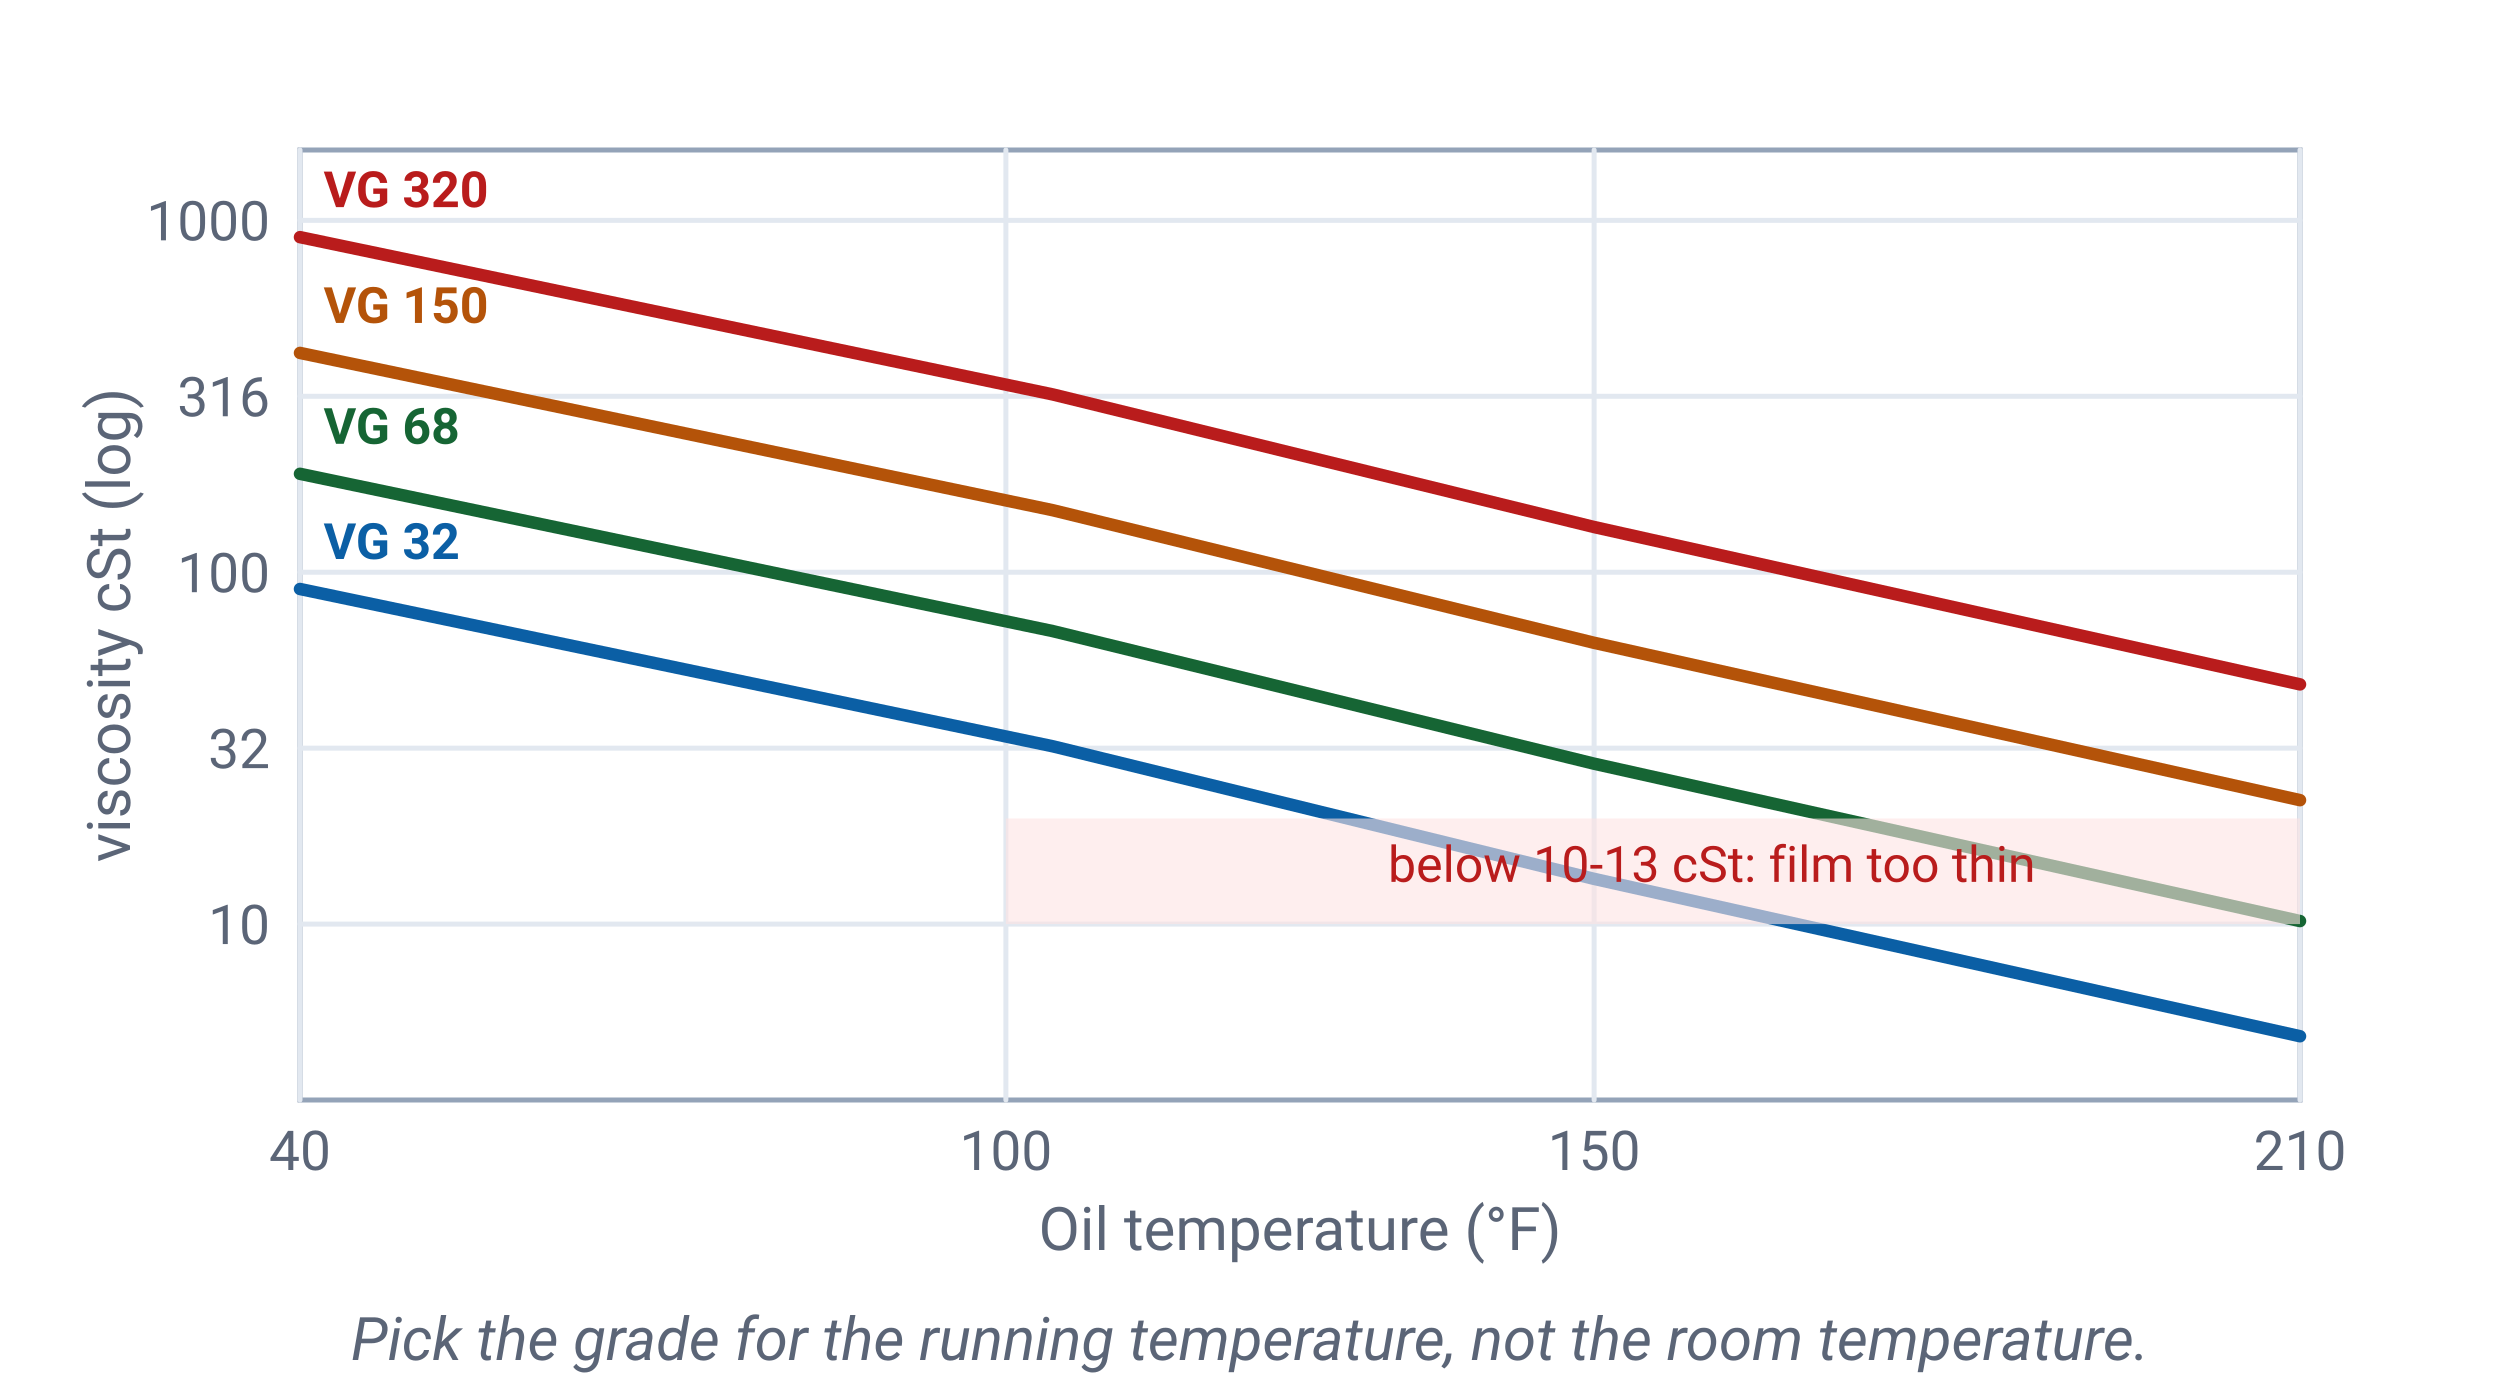
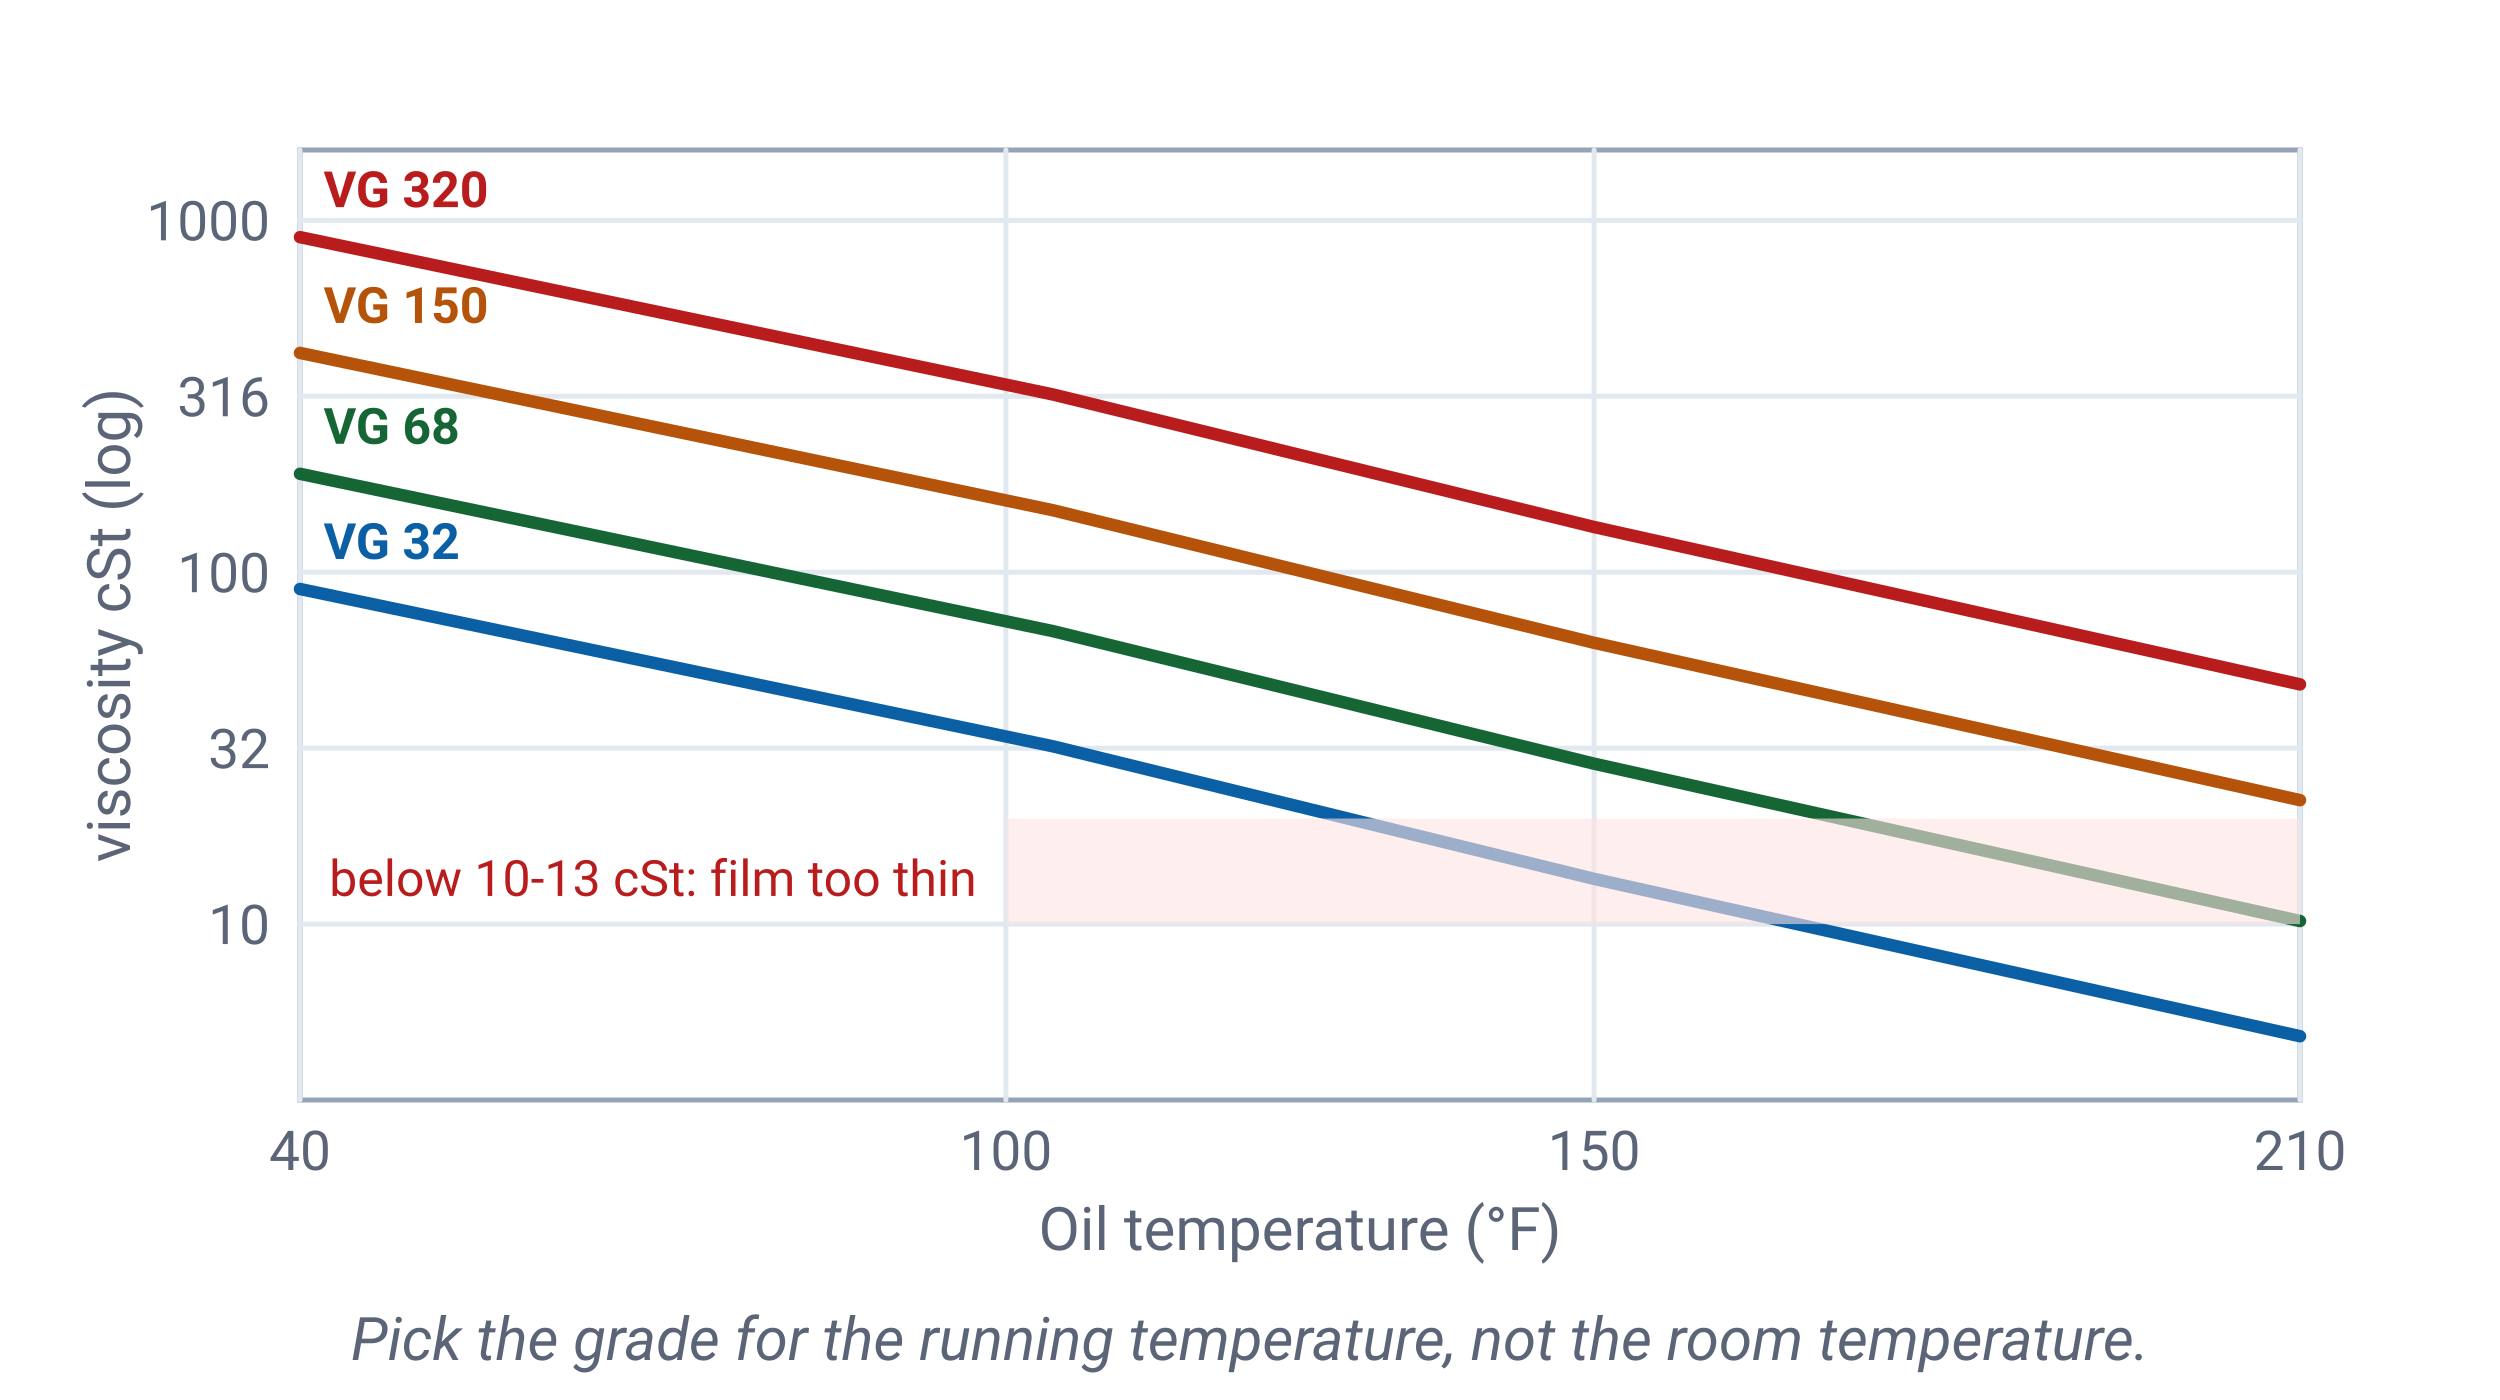
<svg xmlns="http://www.w3.org/2000/svg" viewBox="0 0 500 280" width="500" height="280" font-family="system-ui, -apple-system, Segoe UI, Roboto, Helvetica, Arial, sans-serif" font-size="13" fill="#1a2233">
  <defs>
    <marker id="arr" viewBox="0 0 10 10" refX="9" refY="5" markerWidth="7" markerHeight="7" orient="auto-start-reverse">
      <path d="M0,0 L10,5 L0,10 z" fill="context-stroke" />
    </marker>
    <marker id="dot" viewBox="0 0 10 10" refX="5" refY="5" markerWidth="5" markerHeight="5">
      <circle cx="5" cy="5" r="4" fill="context-stroke" />
    </marker>
    <pattern id="hatch" width="7" height="7" patternUnits="userSpaceOnUse" patternTransform="rotate(45)">
      <line x1="0" y1="0" x2="0" y2="7" stroke="#64748b" stroke-width="1.2" />
    </pattern>
    <pattern id="hatch2" width="7" height="7" patternUnits="userSpaceOnUse" patternTransform="rotate(-45)">
      <line x1="0" y1="0" x2="0" y2="7" stroke="#0b5fa5" stroke-width="1.2" />
    </pattern>
    <pattern id="dots" width="6" height="6" patternUnits="userSpaceOnUse">
      <circle cx="3" cy="3" r="1" fill="#64748b" />
    </pattern>
  </defs>
  <rect width="500" height="280" fill="#ffffff" />
  <rect x="60" y="30" width="400" height="190" fill="#ffffff" stroke="#94a3b8" stroke-width="1" />
  <line x1="60" y1="184.815" x2="460" y2="184.815" stroke="#e2e8f0" stroke-width="1" stroke-linecap="round" />
  <text x="54" y="188.815" font-size="11" text-anchor="end" fill="#5b6577">10</text>
  <line x1="60" y1="149.63" x2="460" y2="149.63" stroke="#e2e8f0" stroke-width="1" stroke-linecap="round" />
  <text x="54" y="153.63" font-size="11" text-anchor="end" fill="#5b6577">32</text>
  <line x1="60" y1="114.444" x2="460" y2="114.444" stroke="#e2e8f0" stroke-width="1" stroke-linecap="round" />
  <text x="54" y="118.444" font-size="11" text-anchor="end" fill="#5b6577">100</text>
  <line x1="60" y1="79.259" x2="460" y2="79.259" stroke="#e2e8f0" stroke-width="1" stroke-linecap="round" />
  <text x="54" y="83.259" font-size="11" text-anchor="end" fill="#5b6577">316</text>
  <line x1="60" y1="44.074" x2="460" y2="44.074" stroke="#e2e8f0" stroke-width="1" stroke-linecap="round" />
  <text x="54" y="48.074" font-size="11" text-anchor="end" fill="#5b6577">1000</text>
  <line x1="60" y1="30" x2="60" y2="220" stroke="#e2e8f0" stroke-width="1" stroke-linecap="round" />
  <text x="60" y="234" font-size="11" text-anchor="middle" fill="#5b6577">40</text>
  <line x1="201.176" y1="30" x2="201.176" y2="220" stroke="#e2e8f0" stroke-width="1" stroke-linecap="round" />
  <text x="201.176" y="234" font-size="11" text-anchor="middle" fill="#5b6577">100</text>
  <line x1="318.824" y1="30" x2="318.824" y2="220" stroke="#e2e8f0" stroke-width="1" stroke-linecap="round" />
  <text x="318.824" y="234" font-size="11" text-anchor="middle" fill="#5b6577">150</text>
  <line x1="460" y1="30" x2="460" y2="220" stroke="#e2e8f0" stroke-width="1" stroke-linecap="round" />
  <text x="460" y="234" font-size="11" text-anchor="middle" fill="#5b6577">210</text>
  <text x="260" y="250" font-size="12" text-anchor="middle" fill="#5b6577">Oil temperature (°F)</text>
  <text x="26" y="125" font-size="12" text-anchor="middle" fill="#5b6577" transform="rotate(-90 26 125)">viscosity cSt (log)</text>
  <path d="M60,117.801 L210.588,149.267 L318.824,175.779 L460,207.246" fill="none" stroke="#0b5fa5" stroke-width="2.5" stroke-linejoin="round" stroke-linecap="round" />
  <text x="64.706" y="111.801" font-size="10" text-anchor="start" font-weight="600" fill="#0b5fa5">VG 32</text>
  <path d="M60,94.764 L210.588,126.231 L318.824,152.743 L460,184.21" fill="none" stroke="#166534" stroke-width="2.5" stroke-linejoin="round" stroke-linecap="round" />
  <text x="64.706" y="88.764" font-size="10" text-anchor="start" font-weight="600" fill="#166534">VG 68</text>
  <path d="M60,70.586 L210.588,102.053 L318.824,128.565 L460,160.032" fill="none" stroke="#b45309" stroke-width="2.5" stroke-linejoin="round" stroke-linecap="round" />
  <text x="64.706" y="64.586" font-size="10" text-anchor="start" font-weight="600" fill="#b45309">VG 150</text>
  <path d="M60,47.43 L210.588,78.897 L318.824,105.409 L460,136.876" fill="none" stroke="#b91c1c" stroke-width="2.5" stroke-linejoin="round" stroke-linecap="round" />
  <text x="64.706" y="41.43" font-size="10" text-anchor="start" font-weight="600" fill="#b91c1c">VG 320</text>
  <rect x="201.176" y="163.704" width="258.824" height="21.111" fill="#fee2e2" stroke="none" stroke-width="1.5" opacity="0.6" />
-   <text x="342.353" y="176.37" font-size="10" text-anchor="middle" fill="#b91c1c">below 10-13 cSt: film too thin</text>
+   <text x="130.588" y="179.185" font-size="10" text-anchor="middle" fill="#b91c1c">below 10-13 cSt: film too thin</text>
  <text x="250" y="272" font-size="12" text-anchor="middle" fill="#5b6577" font-style="italic">Pick the grade for the running temperature, not the room temperature.</text>
</svg>
